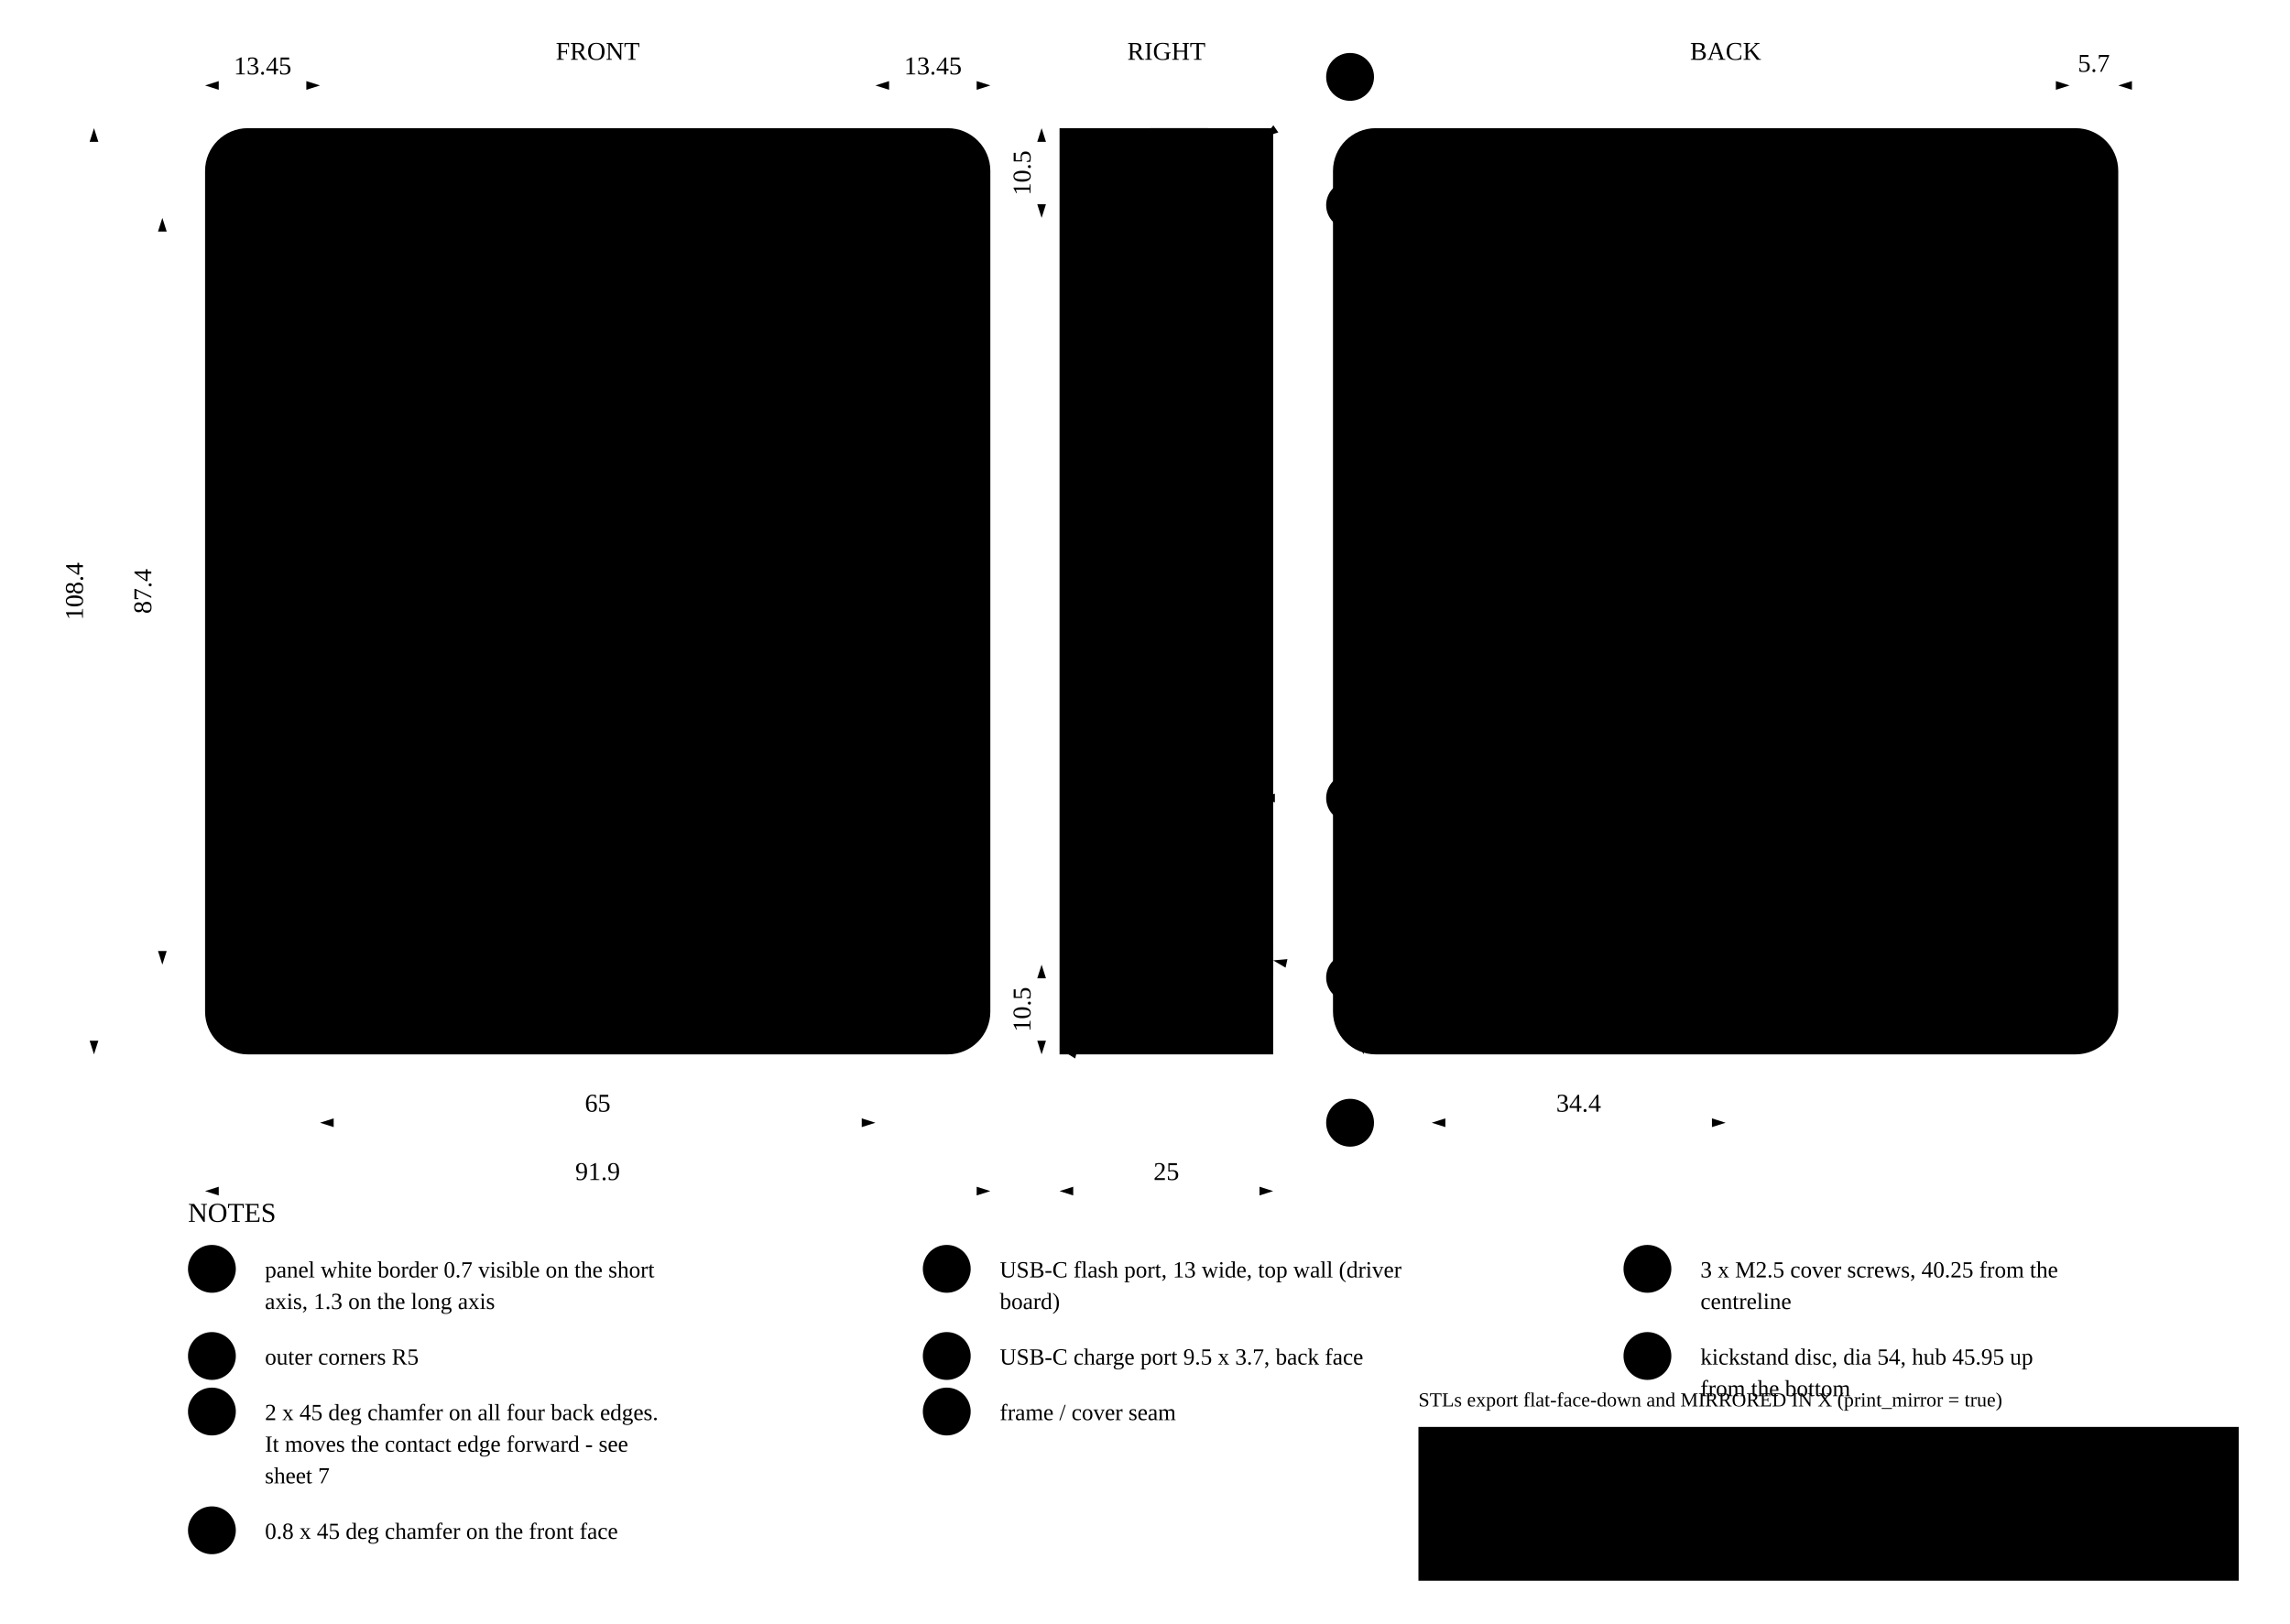
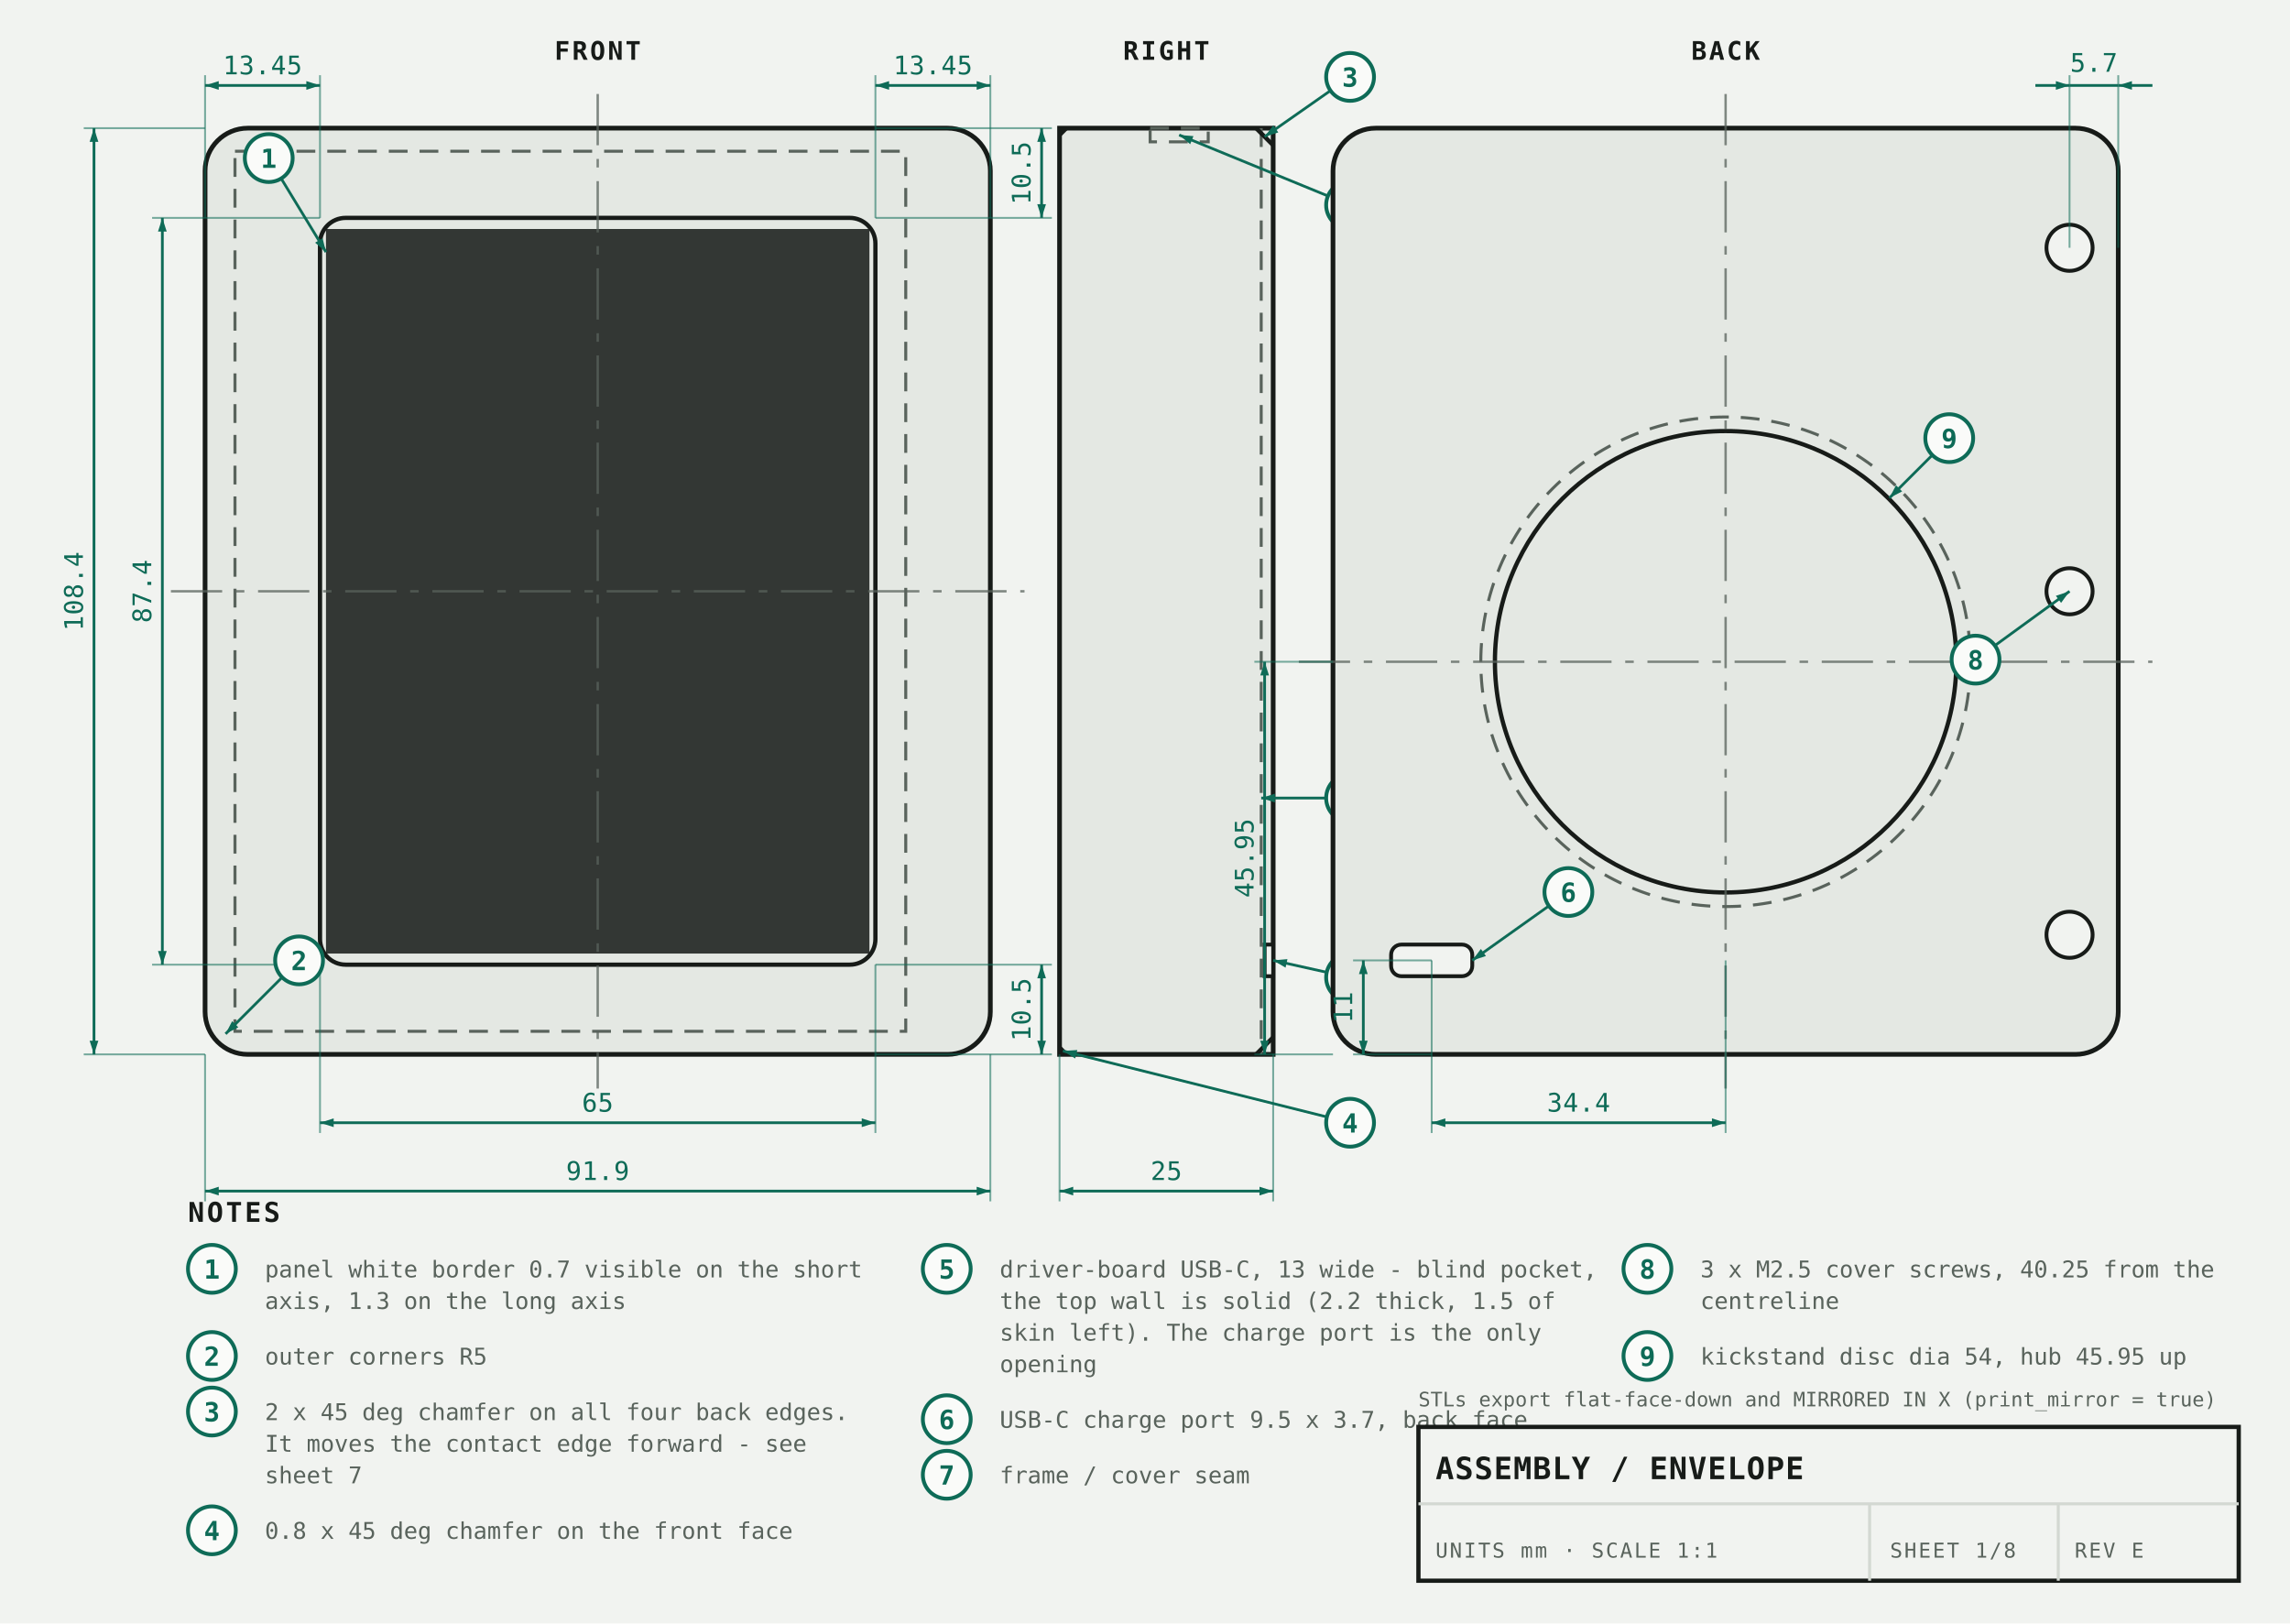
<svg xmlns="http://www.w3.org/2000/svg" class="dwg" width="1072" height="760" id="s1" viewBox="0 0 268 190" role="img">
+   <style>
+ svg{font-family:"IBM Plex Mono",ui-monospace,monospace}
+ .bg{fill:#F1F3F0;stroke:none}
+ .part{fill:#E4E8E3;stroke:#171B18;stroke-width:.55}
+ .edge{fill:none;stroke:#171B18;stroke-width:.5}
+ .inkline{fill:none;stroke:#171B18;stroke-width:1.1}
+ .ghost{fill:none;stroke:#D3D8D2;stroke-width:.45}
+ .hid{fill:none;stroke:#59635C;stroke-width:.35;stroke-dasharray:2.2 1.4}
+ .cl{fill:none;stroke:#59635C;stroke-width:.28;stroke-dasharray:6 1.6 1 1.6;opacity:.75}
+ .cut{fill:#F1F3F0;stroke:#171B18;stroke-width:.45}
+ .ink{fill:#171B18;opacity:.86;stroke:none}
+ .glass{fill:#D9E4E6;stroke:#171B18;stroke-width:.4}
+ .pcb{fill:#CBDCCF;stroke:#171B18;stroke-width:.45}
+ .cell{fill:#D2D6D8;stroke:#171B18;stroke-width:.45}
+ .chg{fill:#C7D8E4;stroke:#171B18;stroke-width:.4}
+ .plat{fill:#EDEFEA;stroke:#59635C;stroke-width:.35}
+ .boss{fill:#DCE2DA;stroke:#59635C;stroke-width:.35}
+ .pad{fill:#D8DED6;stroke:#59635C;stroke-width:.35}
+ .voidfill{fill:#E7EAE5;stroke:#59635C;stroke-width:.35}
+ .warn{fill:none;stroke:#A8631A;stroke-width:.6;stroke-dasharray:2 1.2}
+ .wire{fill:none;stroke:#171B18;stroke-width:.62;stroke-linejoin:round}
+ .wire.ntc{stroke:#A8631A}
+ .clash{fill:#A8631A;fill-opacity:.30;stroke:#A8631A;stroke-width:.7}
+ .clashtxt{fill:#A8631A;font-weight:600;letter-spacing:.02em}
+ .res{fill:#FAFBF9;stroke:#171B18;stroke-width:.5}
+ .leg{stroke:#171B18;stroke-width:2.6;stroke-linecap:round;fill:none}
+ .table{stroke:#59635C;stroke-width:.6}
+ .com{fill:#A8631A;stroke:#171B18;stroke-width:.3}
+ .hl{stroke:#D3D8D2;stroke-width:.3;fill:none}
+ .hatch{opacity:.9}
+ .dim{fill:none;stroke:#0E6B57;stroke-width:.32}
+ .ext{fill:none;stroke:#0E6B57;stroke-width:.22;opacity:.55}
+ .arrow{fill:#0E6B57;stroke:none}
+ .dimtxt{fill:#0E6B57;letter-spacing:.02em}
+ .note{fill:#59635C}
+ .val{fill:#171B18;font-weight:600}
+ .val.warn{fill:#A8631A;stroke:none}
+ .balloon{fill:#FAFBF9;stroke:#0E6B57;stroke-width:.45}
+ .baltxt{fill:#0E6B57;font-weight:600;text-anchor:middle}
+ .vlabel{fill:#171B18;font-weight:600;letter-spacing:.09em}
+ .cmp{fill:#171B18;font-weight:600}
+ .cmpsub{fill:#59635C}
+ .tbframe{fill:none;stroke:#171B18;stroke-width:.5}
+ .tbrule{stroke:#D3D8D2;stroke-width:.35;fill:none}
+ .tbname{fill:#171B18;font-weight:700;letter-spacing:.03em}
+ .tbmeta{fill:#59635C;letter-spacing:.09em}
+ @media (prefers-color-scheme:dark){
+ svg{font-family:"IBM Plex Mono",ui-monospace,monospace}
+ .bg{fill:#0F1211;stroke:none}
+ .part{fill:#232A26;stroke:#E8ECE7;stroke-width:.55}
+ .edge{fill:none;stroke:#E8ECE7;stroke-width:.5}
+ .inkline{fill:none;stroke:#E8ECE7;stroke-width:1.1}
+ .ghost{fill:none;stroke:#2C332E;stroke-width:.45}
+ .hid{fill:none;stroke:#93A099;stroke-width:.35;stroke-dasharray:2.2 1.4}
+ .cl{fill:none;stroke:#93A099;stroke-width:.28;stroke-dasharray:6 1.6 1 1.6;opacity:.75}
+ .cut{fill:#0F1211;stroke:#E8ECE7;stroke-width:.45}
+ .ink{fill:#E8ECE7;opacity:.86;stroke:none}
+ .glass{fill:#243233;stroke:#E8ECE7;stroke-width:.4}
+ .pcb{fill:#1F3327;stroke:#E8ECE7;stroke-width:.45}
+ .cell{fill:#2A3033;stroke:#E8ECE7;stroke-width:.45}
+ .chg{fill:#1E2E3A;stroke:#E8ECE7;stroke-width:.4}
+ .plat{fill:#1C221E;stroke:#93A099;stroke-width:.35}
+ .boss{fill:#28302B;stroke:#93A099;stroke-width:.35}
+ .pad{fill:#2A322C;stroke:#93A099;stroke-width:.35}
+ .voidfill{fill:#101413;stroke:#93A099;stroke-width:.35}
+ .warn{fill:none;stroke:#E0A64B;stroke-width:.6;stroke-dasharray:2 1.2}
+ .wire{fill:none;stroke:#E8ECE7;stroke-width:.62;stroke-linejoin:round}
+ .wire.ntc{stroke:#E0A64B}
+ .clash{fill:#E0A64B;fill-opacity:.30;stroke:#E0A64B;stroke-width:.7}
+ .clashtxt{fill:#E0A64B;font-weight:600;letter-spacing:.02em}
+ .res{fill:#171B18;stroke:#E8ECE7;stroke-width:.5}
+ .leg{stroke:#E8ECE7;stroke-width:2.6;stroke-linecap:round;fill:none}
+ .table{stroke:#93A099;stroke-width:.6}
+ .com{fill:#E0A64B;stroke:#E8ECE7;stroke-width:.3}
+ .hl{stroke:#2C332E;stroke-width:.3;fill:none}
+ .hatch{opacity:.9}
+ .dim{fill:none;stroke:#57CFA9;stroke-width:.32}
+ .ext{fill:none;stroke:#57CFA9;stroke-width:.22;opacity:.55}
+ .arrow{fill:#57CFA9;stroke:none}
+ .dimtxt{fill:#57CFA9;letter-spacing:.02em}
+ .note{fill:#93A099}
+ .val{fill:#E8ECE7;font-weight:600}
+ .val.warn{fill:#E0A64B;stroke:none}
+ .balloon{fill:#171B18;stroke:#57CFA9;stroke-width:.45}
+ .baltxt{fill:#57CFA9;font-weight:600;text-anchor:middle}
+ .vlabel{fill:#E8ECE7;font-weight:600;letter-spacing:.09em}
+ .cmp{fill:#E8ECE7;font-weight:600}
+ .cmpsub{fill:#93A099}
+ .tbframe{fill:none;stroke:#E8ECE7;stroke-width:.5}
+ .tbrule{stroke:#2C332E;stroke-width:.35;fill:none}
+ .tbname{fill:#E8ECE7;font-weight:700;letter-spacing:.03em}
+ .tbmeta{fill:#93A099;letter-spacing:.09em}
+ }</style>
+   <rect class="bg" x="0" y="0" width="268" height="190" />
  <rect class="part" x="24.00" y="15.00" width="91.90" height="108.40" rx="5.00" />
  <rect class="edge" x="37.45" y="25.50" width="65.00" height="87.40" rx="3.00" />
  <rect class="ink" x="38.15" y="26.80" width="63.60" height="84.80" rx="0.00" />
  <rect class="hid" x="27.50" y="17.70" width="78.50" height="103.00" rx="0.00" />
  <line class="cl" x1="69.95" y1="11.00" x2="69.95" y2="127.40" />
  <line class="cl" x1="20.00" y1="69.20" x2="119.90" y2="69.20" />
  <text class="vlabel" x="69.95" y="7.00" text-anchor="middle" font-size="3.0">FRONT</text>
  <line class="ext" x1="24.00" y1="123.40" x2="24.00" y2="140.60" />
  <line class="ext" x1="115.90" y1="123.40" x2="115.90" y2="140.60" />
  <line class="dim" x1="24.00" y1="139.40" x2="115.90" y2="139.40" />
  <path class="arrow" d="M24.00,139.40 L25.60,138.89 L25.60,139.91 Z" />
  <path class="arrow" d="M115.90,139.40 L114.30,139.91 L114.30,138.89 Z" />
  <text class="dimtxt" x="69.95" y="138.10" text-anchor="middle" font-size="3.0">91.9</text>
  <line class="ext" x1="24.00" y1="15.00" x2="9.80" y2="15.00" />
  <line class="ext" x1="24.00" y1="123.40" x2="9.80" y2="123.40" />
  <line class="dim" x1="11.00" y1="15.00" x2="11.00" y2="123.40" />
  <path class="arrow" d="M11.00,15.00 L11.51,16.60 L10.49,16.60 Z" />
  <path class="arrow" d="M11.00,123.40 L10.49,121.80 L11.51,121.80 Z" />
  <text class="dimtxt" x="9.70" y="69.20" text-anchor="middle" font-size="3.0" transform="rotate(-90 9.70 69.20)">108.4</text>
  <line class="ext" x1="37.45" y1="112.90" x2="37.45" y2="132.60" />
  <line class="ext" x1="102.45" y1="112.90" x2="102.45" y2="132.60" />
  <line class="dim" x1="37.45" y1="131.40" x2="102.45" y2="131.40" />
  <path class="arrow" d="M37.45,131.40 L39.05,130.89 L39.05,131.91 Z" />
  <path class="arrow" d="M102.45,131.40 L100.85,131.91 L100.85,130.89 Z" />
  <text class="dimtxt" x="69.95" y="130.10" text-anchor="middle" font-size="3.0">65</text>
  <line class="ext" x1="37.45" y1="25.50" x2="17.80" y2="25.50" />
  <line class="ext" x1="37.45" y1="112.90" x2="17.80" y2="112.90" />
  <line class="dim" x1="19.00" y1="25.50" x2="19.00" y2="112.90" />
  <path class="arrow" d="M19.00,25.50 L19.51,27.10 L18.49,27.10 Z" />
  <path class="arrow" d="M19.00,112.90 L18.49,111.30 L19.51,111.30 Z" />
  <text class="dimtxt" x="17.70" y="69.20" text-anchor="middle" font-size="3.0" transform="rotate(-90 17.70 69.20)">87.4</text>
  <line class="ext" x1="24.00" y1="25.50" x2="24.00" y2="8.80" />
  <line class="ext" x1="37.45" y1="25.50" x2="37.45" y2="8.80" />
  <line class="dim" x1="24.00" y1="10.00" x2="37.45" y2="10.00" />
  <path class="arrow" d="M24.00,10.00 L25.60,9.49 L25.60,10.51 Z" />
  <path class="arrow" d="M37.45,10.00 L35.85,10.51 L35.85,9.49 Z" />
  <text class="dimtxt" x="30.73" y="8.70" text-anchor="middle" font-size="3.0">13.45</text>
  <line class="ext" x1="102.45" y1="25.50" x2="102.45" y2="8.80" />
  <line class="ext" x1="115.90" y1="25.50" x2="115.90" y2="8.80" />
  <line class="dim" x1="102.45" y1="10.00" x2="115.90" y2="10.00" />
  <path class="arrow" d="M102.45,10.00 L104.05,9.49 L104.05,10.51 Z" />
  <path class="arrow" d="M115.90,10.00 L114.30,10.51 L114.30,9.49 Z" />
  <text class="dimtxt" x="109.18" y="8.70" text-anchor="middle" font-size="3.0">13.45</text>
  <line class="ext" x1="102.45" y1="15.00" x2="123.10" y2="15.00" />
  <line class="ext" x1="102.45" y1="25.50" x2="123.10" y2="25.50" />
  <line class="dim" x1="121.90" y1="15.00" x2="121.90" y2="25.50" />
  <path class="arrow" d="M121.90,15.00 L122.41,16.60 L121.39,16.60 Z" />
  <path class="arrow" d="M121.90,25.50 L121.39,23.90 L122.41,23.90 Z" />
  <text class="dimtxt" x="120.60" y="20.25" text-anchor="middle" font-size="3.0" transform="rotate(-90 120.60 20.25)">10.5</text>
  <line class="ext" x1="102.45" y1="112.90" x2="123.10" y2="112.90" />
  <line class="ext" x1="102.45" y1="123.40" x2="123.10" y2="123.40" />
  <line class="dim" x1="121.90" y1="112.90" x2="121.90" y2="123.40" />
  <path class="arrow" d="M121.90,112.90 L122.41,114.50 L121.39,114.50 Z" />
  <path class="arrow" d="M121.90,123.40 L121.39,121.80 L122.41,121.80 Z" />
  <text class="dimtxt" x="120.60" y="118.15" text-anchor="middle" font-size="3.0" transform="rotate(-90 120.60 118.15)">10.5</text>
  <line class="dim" x1="38.15" y1="29.50" x2="31.45" y2="18.50" />
  <path class="arrow" d="M38.15,29.50 L36.88,28.40 L37.75,27.87 Z" />
  <circle class="balloon" cx="31.45" cy="18.50" r="2.80" />
  <text class="baltxt" x="31.45" y="19.65" text-anchor="middle" font-size="3.1">1</text>
  <line class="dim" x1="26.40" y1="121.00" x2="35.00" y2="112.40" />
  <path class="arrow" d="M26.40,121.00 L27.17,119.51 L27.89,120.23 Z" />
  <circle class="balloon" cx="35.00" cy="112.40" r="2.80" />
  <text class="baltxt" x="35.00" y="113.55" text-anchor="middle" font-size="3.1">2</text>
  <rect class="part" x="124.00" y="15.00" width="25.00" height="108.40" rx="0.00" />
  <line class="hid" x1="147.60" y1="15.00" x2="147.60" y2="123.40" />
  <line class="edge" x1="124.00" y1="15.80" x2="124.80" y2="15.00" />
  <line class="edge" x1="124.00" y1="122.60" x2="124.80" y2="123.40" />
  <line class="edge" x1="147.00" y1="15.00" x2="149.00" y2="17.00" />
  <line class="edge" x1="147.00" y1="123.40" x2="149.00" y2="121.40" />
-   <rect class="cut" x="134.60" y="15.00" width="6.80" height="1.60" rx="0.00" />
+   <rect class="hid" x="134.60" y="15.00" width="6.80" height="1.60" rx="0.00" />
  <rect class="cut" x="148.00" y="110.55" width="1.00" height="3.70" rx="0.00" />
  <text class="vlabel" x="136.50" y="7.00" text-anchor="middle" font-size="3.0">RIGHT</text>
  <line class="ext" x1="124.00" y1="123.40" x2="124.00" y2="140.60" />
  <line class="ext" x1="149.00" y1="123.40" x2="149.00" y2="140.60" />
  <line class="dim" x1="124.00" y1="139.40" x2="149.00" y2="139.40" />
  <path class="arrow" d="M124.00,139.40 L125.60,138.89 L125.60,139.91 Z" />
  <path class="arrow" d="M149.00,139.40 L147.40,139.91 L147.40,138.89 Z" />
  <text class="dimtxt" x="136.50" y="138.10" text-anchor="middle" font-size="3.0">25</text>
  <line class="dim" x1="148.00" y1="16.00" x2="158.00" y2="9.00" />
  <path class="arrow" d="M148.00,16.00 L149.02,14.66 L149.60,15.50 Z" />
  <circle class="balloon" cx="158.00" cy="9.00" r="2.80" />
  <text class="baltxt" x="158.00" y="10.15" text-anchor="middle" font-size="3.1">3</text>
  <line class="dim" x1="124.40" y1="123.00" x2="158.00" y2="131.40" />
  <path class="arrow" d="M124.40,123.00 L126.08,122.89 L125.83,123.88 Z" />
  <circle class="balloon" cx="158.00" cy="131.40" r="2.80" />
  <text class="baltxt" x="158.00" y="132.55" text-anchor="middle" font-size="3.1">4</text>
  <line class="dim" x1="138.00" y1="15.80" x2="158.00" y2="24.00" />
  <path class="arrow" d="M138.00,15.80 L139.67,15.93 L139.29,16.88 Z" />
  <circle class="balloon" cx="158.00" cy="24.00" r="2.80" />
  <text class="baltxt" x="158.00" y="25.15" text-anchor="middle" font-size="3.1">5</text>
  <line class="dim" x1="149.00" y1="112.40" x2="158.00" y2="114.40" />
  <path class="arrow" d="M149.00,112.40 L150.67,112.25 L150.45,113.25 Z" />
  <circle class="balloon" cx="158.00" cy="114.40" r="2.80" />
  <text class="baltxt" x="158.00" y="115.55" text-anchor="middle" font-size="3.1">6</text>
  <line class="dim" x1="147.60" y1="93.40" x2="158.00" y2="93.40" />
  <path class="arrow" d="M147.60,93.40 L149.20,92.89 L149.20,93.91 Z" />
  <circle class="balloon" cx="158.00" cy="93.40" r="2.80" />
  <text class="baltxt" x="158.00" y="94.55" text-anchor="middle" font-size="3.1">7</text>
  <rect class="part" x="156.00" y="15.00" width="91.90" height="108.40" rx="5.00" />
  <circle class="edge" cx="201.95" cy="77.45" r="27.00" />
  <circle class="hid" cx="201.95" cy="77.45" r="28.65" />
  <rect class="cut" x="162.80" y="110.55" width="9.50" height="3.70" rx="1.20" />
  <circle class="cut" cx="242.20" cy="109.40" r="2.70" />
  <circle class="cut" cx="242.20" cy="69.20" r="2.70" />
  <circle class="cut" cx="242.20" cy="29.00" r="2.70" />
  <line class="cl" x1="201.95" y1="11.00" x2="201.95" y2="127.40" />
  <line class="cl" x1="152.00" y1="77.45" x2="251.90" y2="77.45" />
  <text class="vlabel" x="201.95" y="7.00" text-anchor="middle" font-size="3.0">BACK</text>
  <line class="ext" x1="156.00" y1="77.45" x2="146.80" y2="77.45" />
  <line class="ext" x1="156.00" y1="123.40" x2="146.80" y2="123.40" />
  <line class="dim" x1="148.00" y1="77.45" x2="148.00" y2="123.40" />
  <path class="arrow" d="M148.00,77.45 L148.51,79.05 L147.49,79.05 Z" />
  <path class="arrow" d="M148.00,123.40 L147.49,121.80 L148.51,121.80 Z" />
  <text class="dimtxt" x="146.70" y="100.43" text-anchor="middle" font-size="3.0" transform="rotate(-90 146.70 100.43)">45.95</text>
  <line class="ext" x1="201.95" y1="112.40" x2="201.95" y2="132.60" />
  <line class="ext" x1="167.55" y1="112.40" x2="167.55" y2="132.60" />
  <line class="dim" x1="201.95" y1="131.40" x2="167.55" y2="131.40" />
  <path class="arrow" d="M201.95,131.40 L200.35,131.91 L200.35,130.89 Z" />
  <path class="arrow" d="M167.55,131.40 L169.15,130.89 L169.15,131.91 Z" />
  <text class="dimtxt" x="184.75" y="130.10" text-anchor="middle" font-size="3.0">34.4</text>
  <line class="ext" x1="167.55" y1="112.40" x2="158.35" y2="112.40" />
  <line class="ext" x1="167.55" y1="123.40" x2="158.35" y2="123.40" />
  <line class="dim" x1="159.55" y1="112.40" x2="159.55" y2="123.40" />
  <path class="arrow" d="M159.55,112.40 L160.06,114.00 L159.04,114.00 Z" />
  <path class="arrow" d="M159.55,123.40 L159.04,121.80 L160.06,121.80 Z" />
  <text class="dimtxt" x="158.25" y="117.90" text-anchor="middle" font-size="3.0" transform="rotate(-90 158.25 117.90)">11</text>
  <line class="ext" x1="242.20" y1="29.00" x2="242.20" y2="8.80" />
  <line class="ext" x1="247.90" y1="29.00" x2="247.90" y2="8.80" />
  <line class="dim" x1="242.20" y1="10.00" x2="247.90" y2="10.00" />
  <line class="dim" x1="238.20" y1="10.00" x2="242.20" y2="10.00" />
  <line class="dim" x1="247.90" y1="10.00" x2="251.90" y2="10.00" />
  <path class="arrow" d="M242.20,10.00 L240.60,10.51 L240.60,9.49 Z" />
  <path class="arrow" d="M247.90,10.00 L249.50,9.49 L249.50,10.51 Z" />
  <text class="dimtxt" x="245.05" y="8.40" text-anchor="middle" font-size="3.0">5.7</text>
  <line class="dim" x1="172.30" y1="112.40" x2="183.55" y2="104.40" />
  <path class="arrow" d="M172.30,112.40 L173.31,111.06 L173.90,111.89 Z" />
  <circle class="balloon" cx="183.55" cy="104.40" r="2.80" />
  <text class="baltxt" x="183.55" y="105.55" text-anchor="middle" font-size="3.1">6</text>
  <line class="dim" x1="242.20" y1="69.20" x2="231.20" y2="77.20" />
  <path class="arrow" d="M242.20,69.20 L241.21,70.56 L240.60,69.73 Z" />
  <circle class="balloon" cx="231.20" cy="77.20" r="2.80" />
  <text class="baltxt" x="231.20" y="78.35" text-anchor="middle" font-size="3.1">8</text>
  <line class="dim" x1="221.12" y1="58.28" x2="228.12" y2="51.28" />
  <path class="arrow" d="M221.12,58.28 L221.89,56.79 L222.61,57.51 Z" />
  <circle class="balloon" cx="228.12" cy="51.28" r="2.80" />
  <text class="baltxt" x="228.12" y="52.43" text-anchor="middle" font-size="3.1">9</text>
  <text class="vlabel" x="22.00" y="143.00" text-anchor="start" font-size="3.2">NOTES</text>
  <circle class="balloon" cx="24.80" cy="148.50" r="2.80" />
  <text class="baltxt" x="24.80" y="149.65" text-anchor="middle" font-size="3.1">1</text>
  <text class="note" x="31.00" y="149.50" text-anchor="start" font-size="2.7">panel white border 0.7 visible on the short</text>
  <text class="note" x="31.00" y="153.20" text-anchor="start" font-size="2.7">axis, 1.3 on the long axis</text>
  <circle class="balloon" cx="24.80" cy="158.70" r="2.80" />
  <text class="baltxt" x="24.80" y="159.85" text-anchor="middle" font-size="3.1">2</text>
  <text class="note" x="31.00" y="159.70" text-anchor="start" font-size="2.7">outer corners R5</text>
  <circle class="balloon" cx="24.80" cy="165.20" r="2.80" />
  <text class="baltxt" x="24.80" y="166.35" text-anchor="middle" font-size="3.1">3</text>
  <text class="note" x="31.00" y="166.20" text-anchor="start" font-size="2.7">2 x 45 deg chamfer on all four back edges.</text>
  <text class="note" x="31.00" y="169.90" text-anchor="start" font-size="2.7">It moves the contact edge forward - see</text>
  <text class="note" x="31.00" y="173.60" text-anchor="start" font-size="2.7">sheet 7</text>
  <circle class="balloon" cx="24.80" cy="179.10" r="2.80" />
  <text class="baltxt" x="24.80" y="180.25" text-anchor="middle" font-size="3.1">4</text>
  <text class="note" x="31.00" y="180.10" text-anchor="start" font-size="2.7">0.8 x 45 deg chamfer on the front face</text>
  <text class="vlabel" x="108.00" y="143.00" text-anchor="start" font-size="3.2"> </text>
  <circle class="balloon" cx="110.80" cy="148.50" r="2.80" />
  <text class="baltxt" x="110.80" y="149.65" text-anchor="middle" font-size="3.1">5</text>
-   <text class="note" x="117.00" y="149.50" text-anchor="start" font-size="2.7">USB-C flash port, 13 wide, top wall (driver</text>
-   <text class="note" x="117.00" y="153.20" text-anchor="start" font-size="2.7">board)</text>
-   <circle class="balloon" cx="110.80" cy="158.70" r="2.80" />
-   <text class="baltxt" x="110.80" y="159.85" text-anchor="middle" font-size="3.1">6</text>
-   <text class="note" x="117.00" y="159.70" text-anchor="start" font-size="2.7">USB-C charge port 9.5 x 3.7, back face</text>
-   <circle class="balloon" cx="110.80" cy="165.20" r="2.80" />
-   <text class="baltxt" x="110.80" y="166.35" text-anchor="middle" font-size="3.1">7</text>
-   <text class="note" x="117.00" y="166.20" text-anchor="start" font-size="2.7">frame / cover seam</text>
+   <text class="note" x="117.00" y="149.50" text-anchor="start" font-size="2.7">driver-board USB-C, 13 wide - blind pocket,</text>
+   <text class="note" x="117.00" y="153.20" text-anchor="start" font-size="2.7">the top wall is solid (2.2 thick, 1.5 of</text>
+   <text class="note" x="117.00" y="156.90" text-anchor="start" font-size="2.7">skin left). The charge port is the only</text>
+   <text class="note" x="117.00" y="160.60" text-anchor="start" font-size="2.7">opening</text>
+   <circle class="balloon" cx="110.80" cy="166.10" r="2.80" />
+   <text class="baltxt" x="110.80" y="167.25" text-anchor="middle" font-size="3.1">6</text>
+   <text class="note" x="117.00" y="167.10" text-anchor="start" font-size="2.7">USB-C charge port 9.5 x 3.7, back face</text>
+   <circle class="balloon" cx="110.80" cy="172.60" r="2.80" />
+   <text class="baltxt" x="110.80" y="173.75" text-anchor="middle" font-size="3.1">7</text>
+   <text class="note" x="117.00" y="173.60" text-anchor="start" font-size="2.7">frame / cover seam</text>
  <text class="vlabel" x="190.00" y="143.00" text-anchor="start" font-size="3.2"> </text>
  <circle class="balloon" cx="192.80" cy="148.50" r="2.80" />
  <text class="baltxt" x="192.80" y="149.65" text-anchor="middle" font-size="3.1">8</text>
  <text class="note" x="199.00" y="149.50" text-anchor="start" font-size="2.7">3 x M2.5 cover screws, 40.25 from the</text>
  <text class="note" x="199.00" y="153.20" text-anchor="start" font-size="2.7">centreline</text>
  <circle class="balloon" cx="192.80" cy="158.70" r="2.80" />
  <text class="baltxt" x="192.80" y="159.85" text-anchor="middle" font-size="3.1">9</text>
-   <text class="note" x="199.00" y="159.70" text-anchor="start" font-size="2.7">kickstand disc, dia 54, hub 45.95 up</text>
-   <text class="note" x="199.00" y="163.40" text-anchor="start" font-size="2.7">from the bottom</text>
+   <text class="note" x="199.00" y="159.70" text-anchor="start" font-size="2.7">kickstand disc dia 54, hub 45.95 up</text>
  <text class="note" x="166.00" y="164.60" text-anchor="start" font-size="2.35">STLs export flat-face-down and MIRRORED IN X (print_mirror = true)</text>
  <rect class="tbframe" x="166.00" y="167.00" width="96.00" height="18.00" rx="0.00" />
  <line class="tbrule" x1="166.00" y1="176.00" x2="262.00" y2="176.00" />
  <line class="tbrule" x1="218.80" y1="176.00" x2="218.80" y2="185.00" />
  <line class="tbrule" x1="240.88" y1="176.00" x2="240.88" y2="185.00" />
  <text class="tbname" x="168.00" y="173.12" text-anchor="start" font-size="3.6">ASSEMBLY / ENVELOPE</text>
  <text class="tbmeta" x="168.00" y="182.30" text-anchor="start" font-size="2.4">UNITS mm · SCALE 1:1</text>
  <text class="tbmeta" x="221.20" y="182.30" text-anchor="start" font-size="2.4">SHEET 1/8</text>
  <text class="tbmeta" x="242.80" y="182.30" text-anchor="start" font-size="2.4">REV E</text>
</svg>
